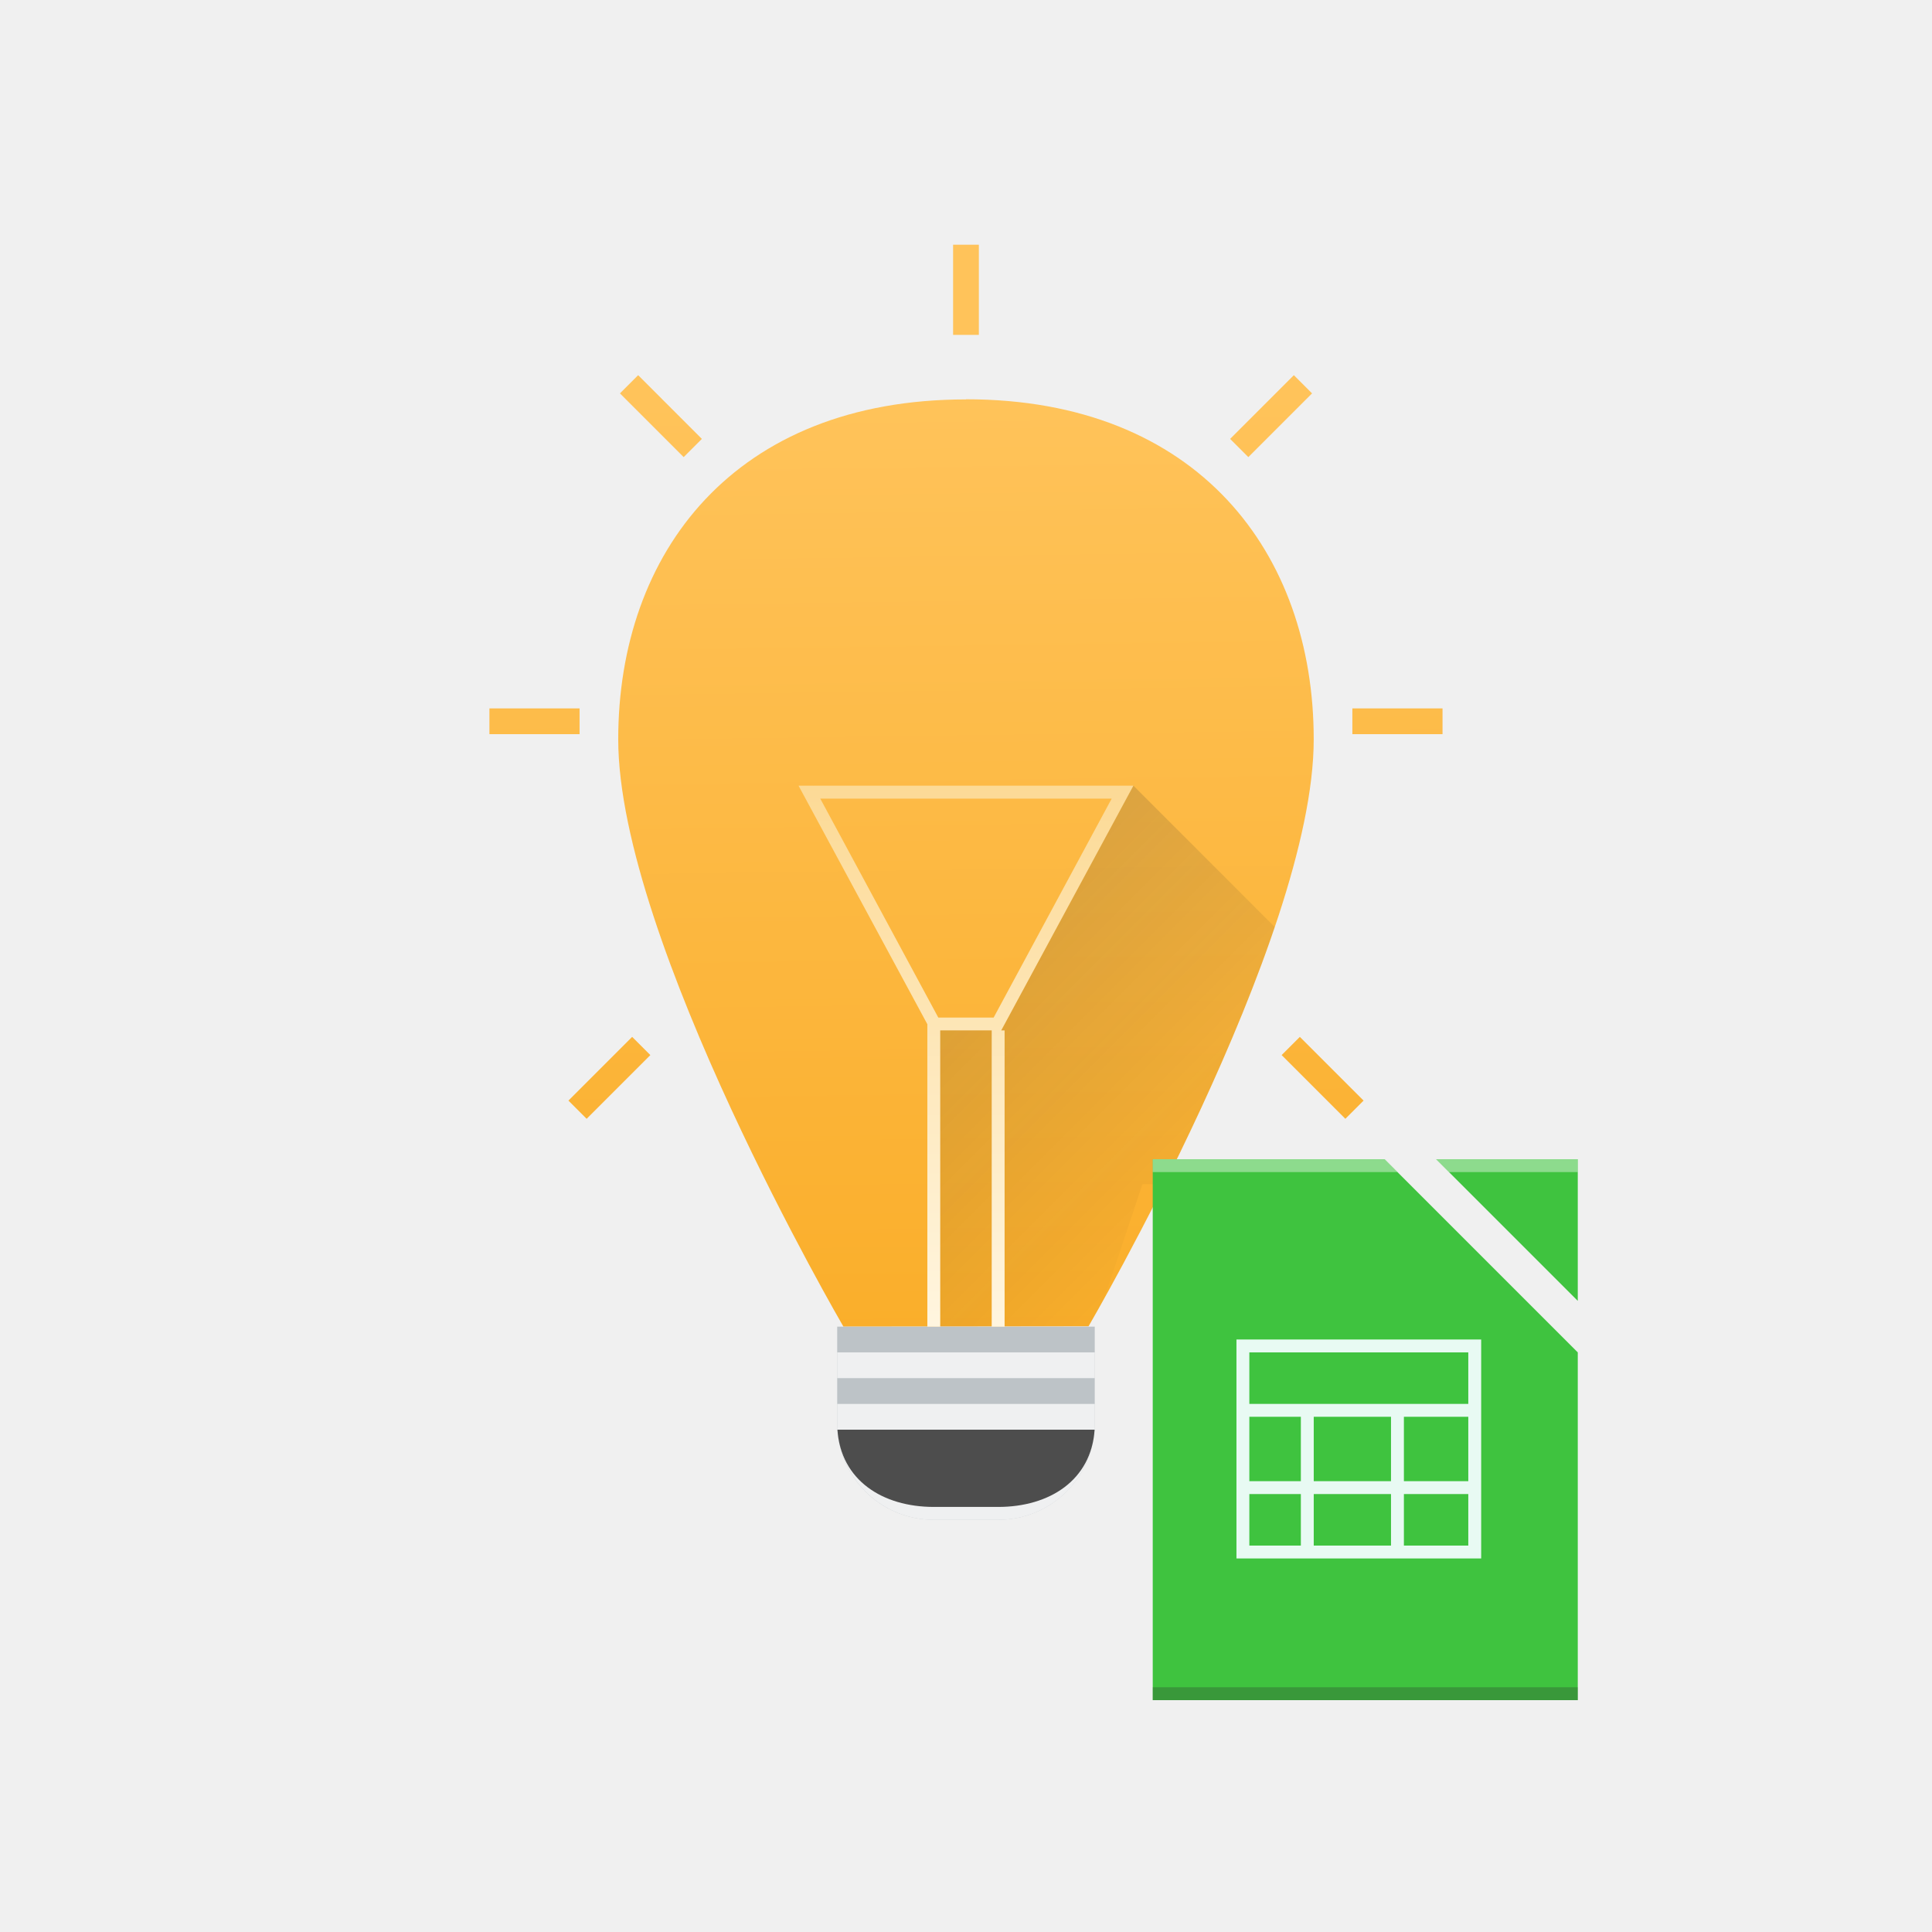
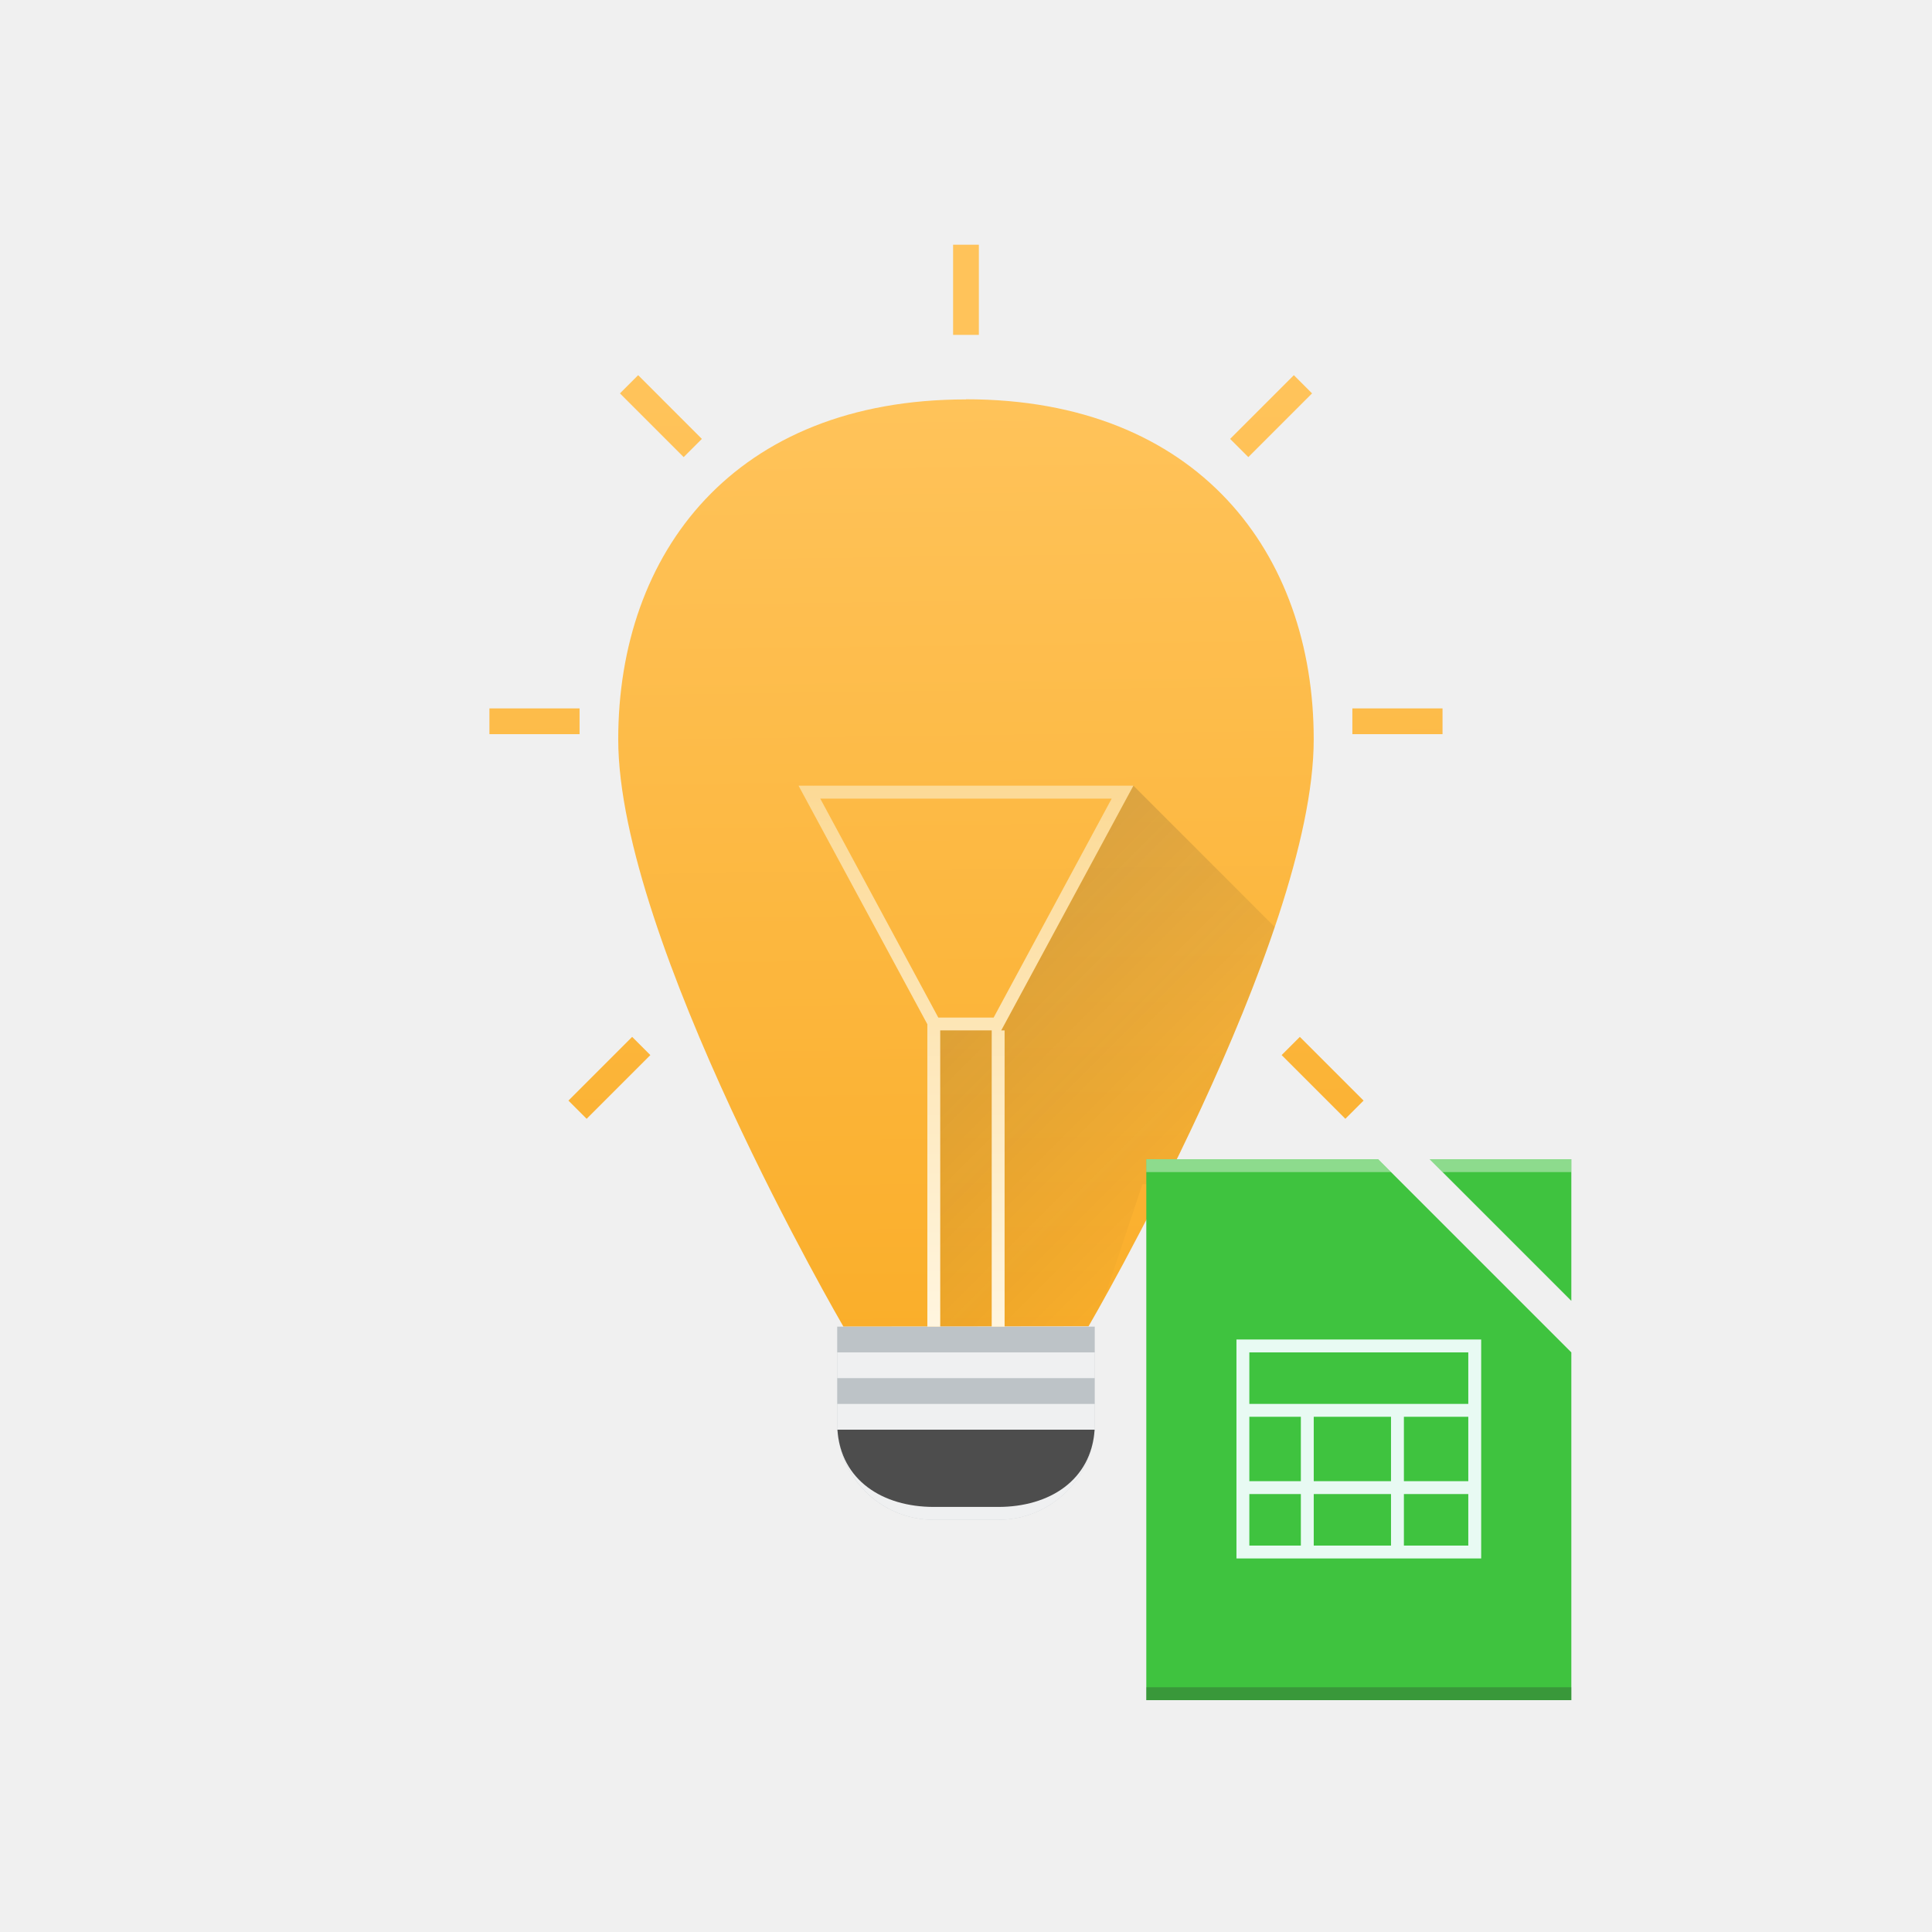
<svg xmlns="http://www.w3.org/2000/svg" height="150" viewBox="0 0 39.688 39.688" width="150">
  <linearGradient id="a" gradientUnits="userSpaceOnUse" x1="20.108" x2="19.844" y1="27.517" y2="8.205">
    <stop offset="0" stop-color="#faae2a" />
    <stop offset="1" stop-color="#ffc35a" />
  </linearGradient>
  <linearGradient id="b" gradientUnits="userSpaceOnUse" x1="11.642" x2="11.642" y1="15.875" y2="27.517">
    <stop offset="0" stop-color="#fcd994" />
    <stop offset="1" stop-color="#fff6e1" />
  </linearGradient>
  <linearGradient id="c" gradientUnits="userSpaceOnUse" x1="19.315" x2="26.723" y1="16.14" y2="23.548">
    <stop offset="0" stop-color="#292c2f" />
    <stop offset="1" stop-opacity="0" />
  </linearGradient>
-   <linearGradient id="d" gradientTransform="matrix(.4999998 0 0 -.4827584 434.0713 553.2463)" gradientUnits="userSpaceOnUse" x1="409.071" x2="408.071" y1="544.798" y2="502.798">
+   <linearGradient id="d" gradientTransform="matrix(.4999998 0 0 -.4827584 433.5713 553.2463)" gradientUnits="userSpaceOnUse" x1="409.071" x2="408.071" y1="544.798" y2="502.798">
    <stop offset="0" stop-color="#26c226" />
    <stop offset="1" stop-color="#3fc33f" />
  </linearGradient>
  <path d="m19.579 5.027v1.852h.529v-1.852zm-6.47 2.68-.374.374 1.309 1.309.374-.374zm13.47 0-1.309 1.309.374.374 1.309-1.309zm-6.735.495v.003c-4.762 0-7.144 3.153-7.144 6.983 0 4.126 4.626 12.064 4.626 12.064l5.035-.006s4.626-7.932 4.626-12.058c0-3.829-2.381-6.986-7.144-6.986zm-9.79 6.35v.529h1.852v-.529zm17.727 0v.529h1.852v-.529zm-14.795 6.748-1.309 1.309.374.374 1.309-1.309zm13.716 0-.374.374 1.309 1.309.374-.374z" fill="url(#a)" />
  <path d="m17.198 27.252v1.984c0 1.099.885 1.984 1.984 1.984h1.323c1.099 0 1.984-.885 1.984-1.984v-1.984h-1.984-1.323z" fill="#bdc3c7" />
  <g stroke-width=".265">
    <path d="m16.404 16.14 2.646 4.9v6.212h.265v-6.085h.105.847.105v6.085h.265v-6.085h-.069l2.715-5.027h-.301l-.002.004v-.004h-6.272v.004l-.002-.004zm.446.265h5.987l-2.425 4.498h-1.098-.039z" fill="url(#b)" />
    <g stroke-opacity=".502">
      <path d="m17.198 27.781h5.292v.529h-5.292z" fill="#eff0f1" />
      <path d="m17.198 28.84v.529h.005 5.282.005v-.529z" fill="#eff0f1" />
      <path d="m17.203 29.369c.068 1.037.925 1.852 1.98 1.852h1.323c1.055 0 1.912-.815 1.98-1.852z" fill="#eff0f1" />
    </g>
    <path d="m23.283 16.14-2.715 5.027h.069v6.081l1.724-.002s.125-.216.32-.567l.788-2.352h.451c.761-1.522 1.643-3.444 2.266-5.284zm-3.969 5.027v6.083l1.058-.001v-6.082h-.953z" fill="url(#c)" fill-rule="evenodd" opacity=".2" />
    <path d="m17.203 29.369c.068 1.037.925 1.587 1.98 1.587h1.323c1.055 0 1.912-.55 1.98-1.587z" fill="#4d4d4d" stroke-opacity=".502" />
  </g>
  <g transform="matrix(.2645833 0 0 .2645833 -80.18763 -109.2195)">
-     <path d="m392.571 502.798v42h22.5 10.5v-10.139-16.861l-15-15zm22 0 11 11v-11z" fill="url(#d)" />
-     <path d="m392.571 543.798h33l-0 1h-33z" fill="#2e3132" fill-opacity=".294" stroke-width="1.817" />
+     <path d="m392.071 502.798v42h33v-27l-15-15zm22 0 11 11v-11z" fill="url(#d)" />
+     <path d="m392.071 543.798h33l-0 1h-33z" fill="#2e3132" fill-opacity=".294" stroke-width="1.817" />
    <path d="m399.071 516.798v1 15 1h1 18v-1-16h-18zm1 1h17v4h-17zm0 5h4v5h-4zm5 0h6v5h-6zm7 0h5v5h-5zm-12 6h4v4h-4zm5 0h6v4h-6zm7 0h5v4h-5z" fill="#e8faf3" />
-     <path d="m392.571 502.798v1h19l-1-1zm22 0 1 1h10v-1z" fill="#fff" fill-opacity=".41" />
+     <path d="m392.071 502.798v1h19l-1-1zm22 0 1 1h10v-1z" fill="#fff" fill-opacity=".41" />
  </g>
</svg>
